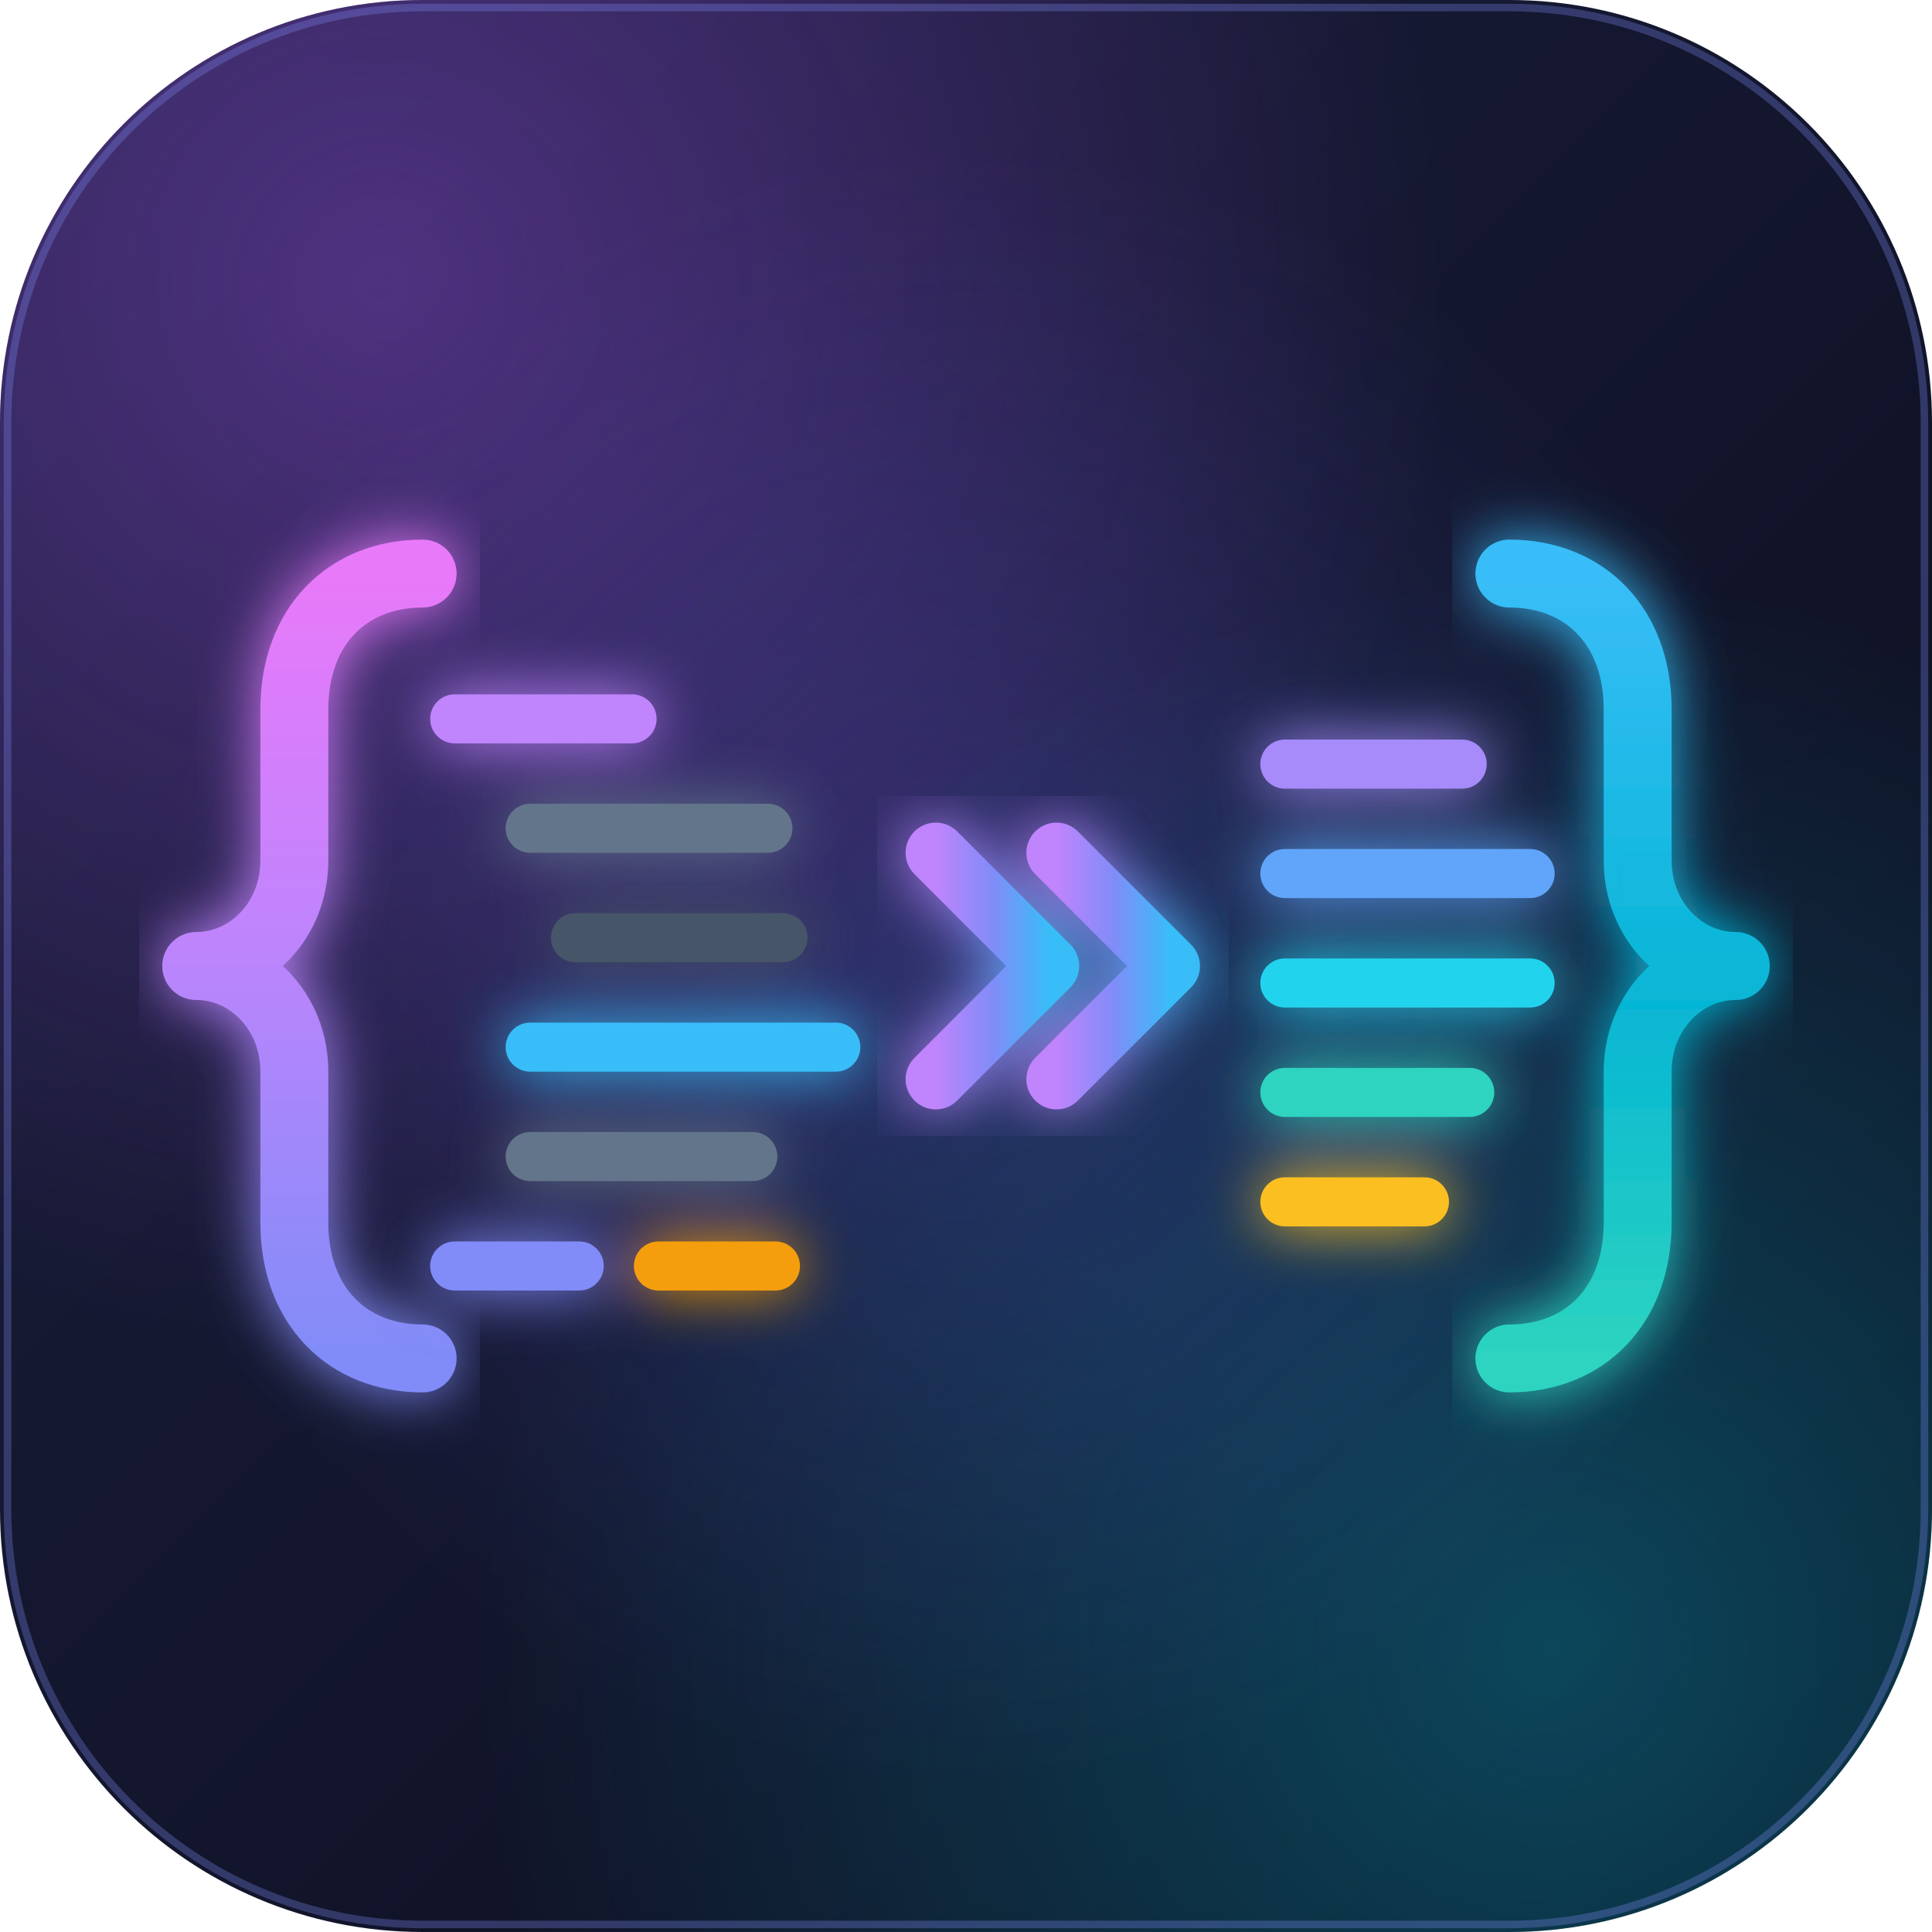
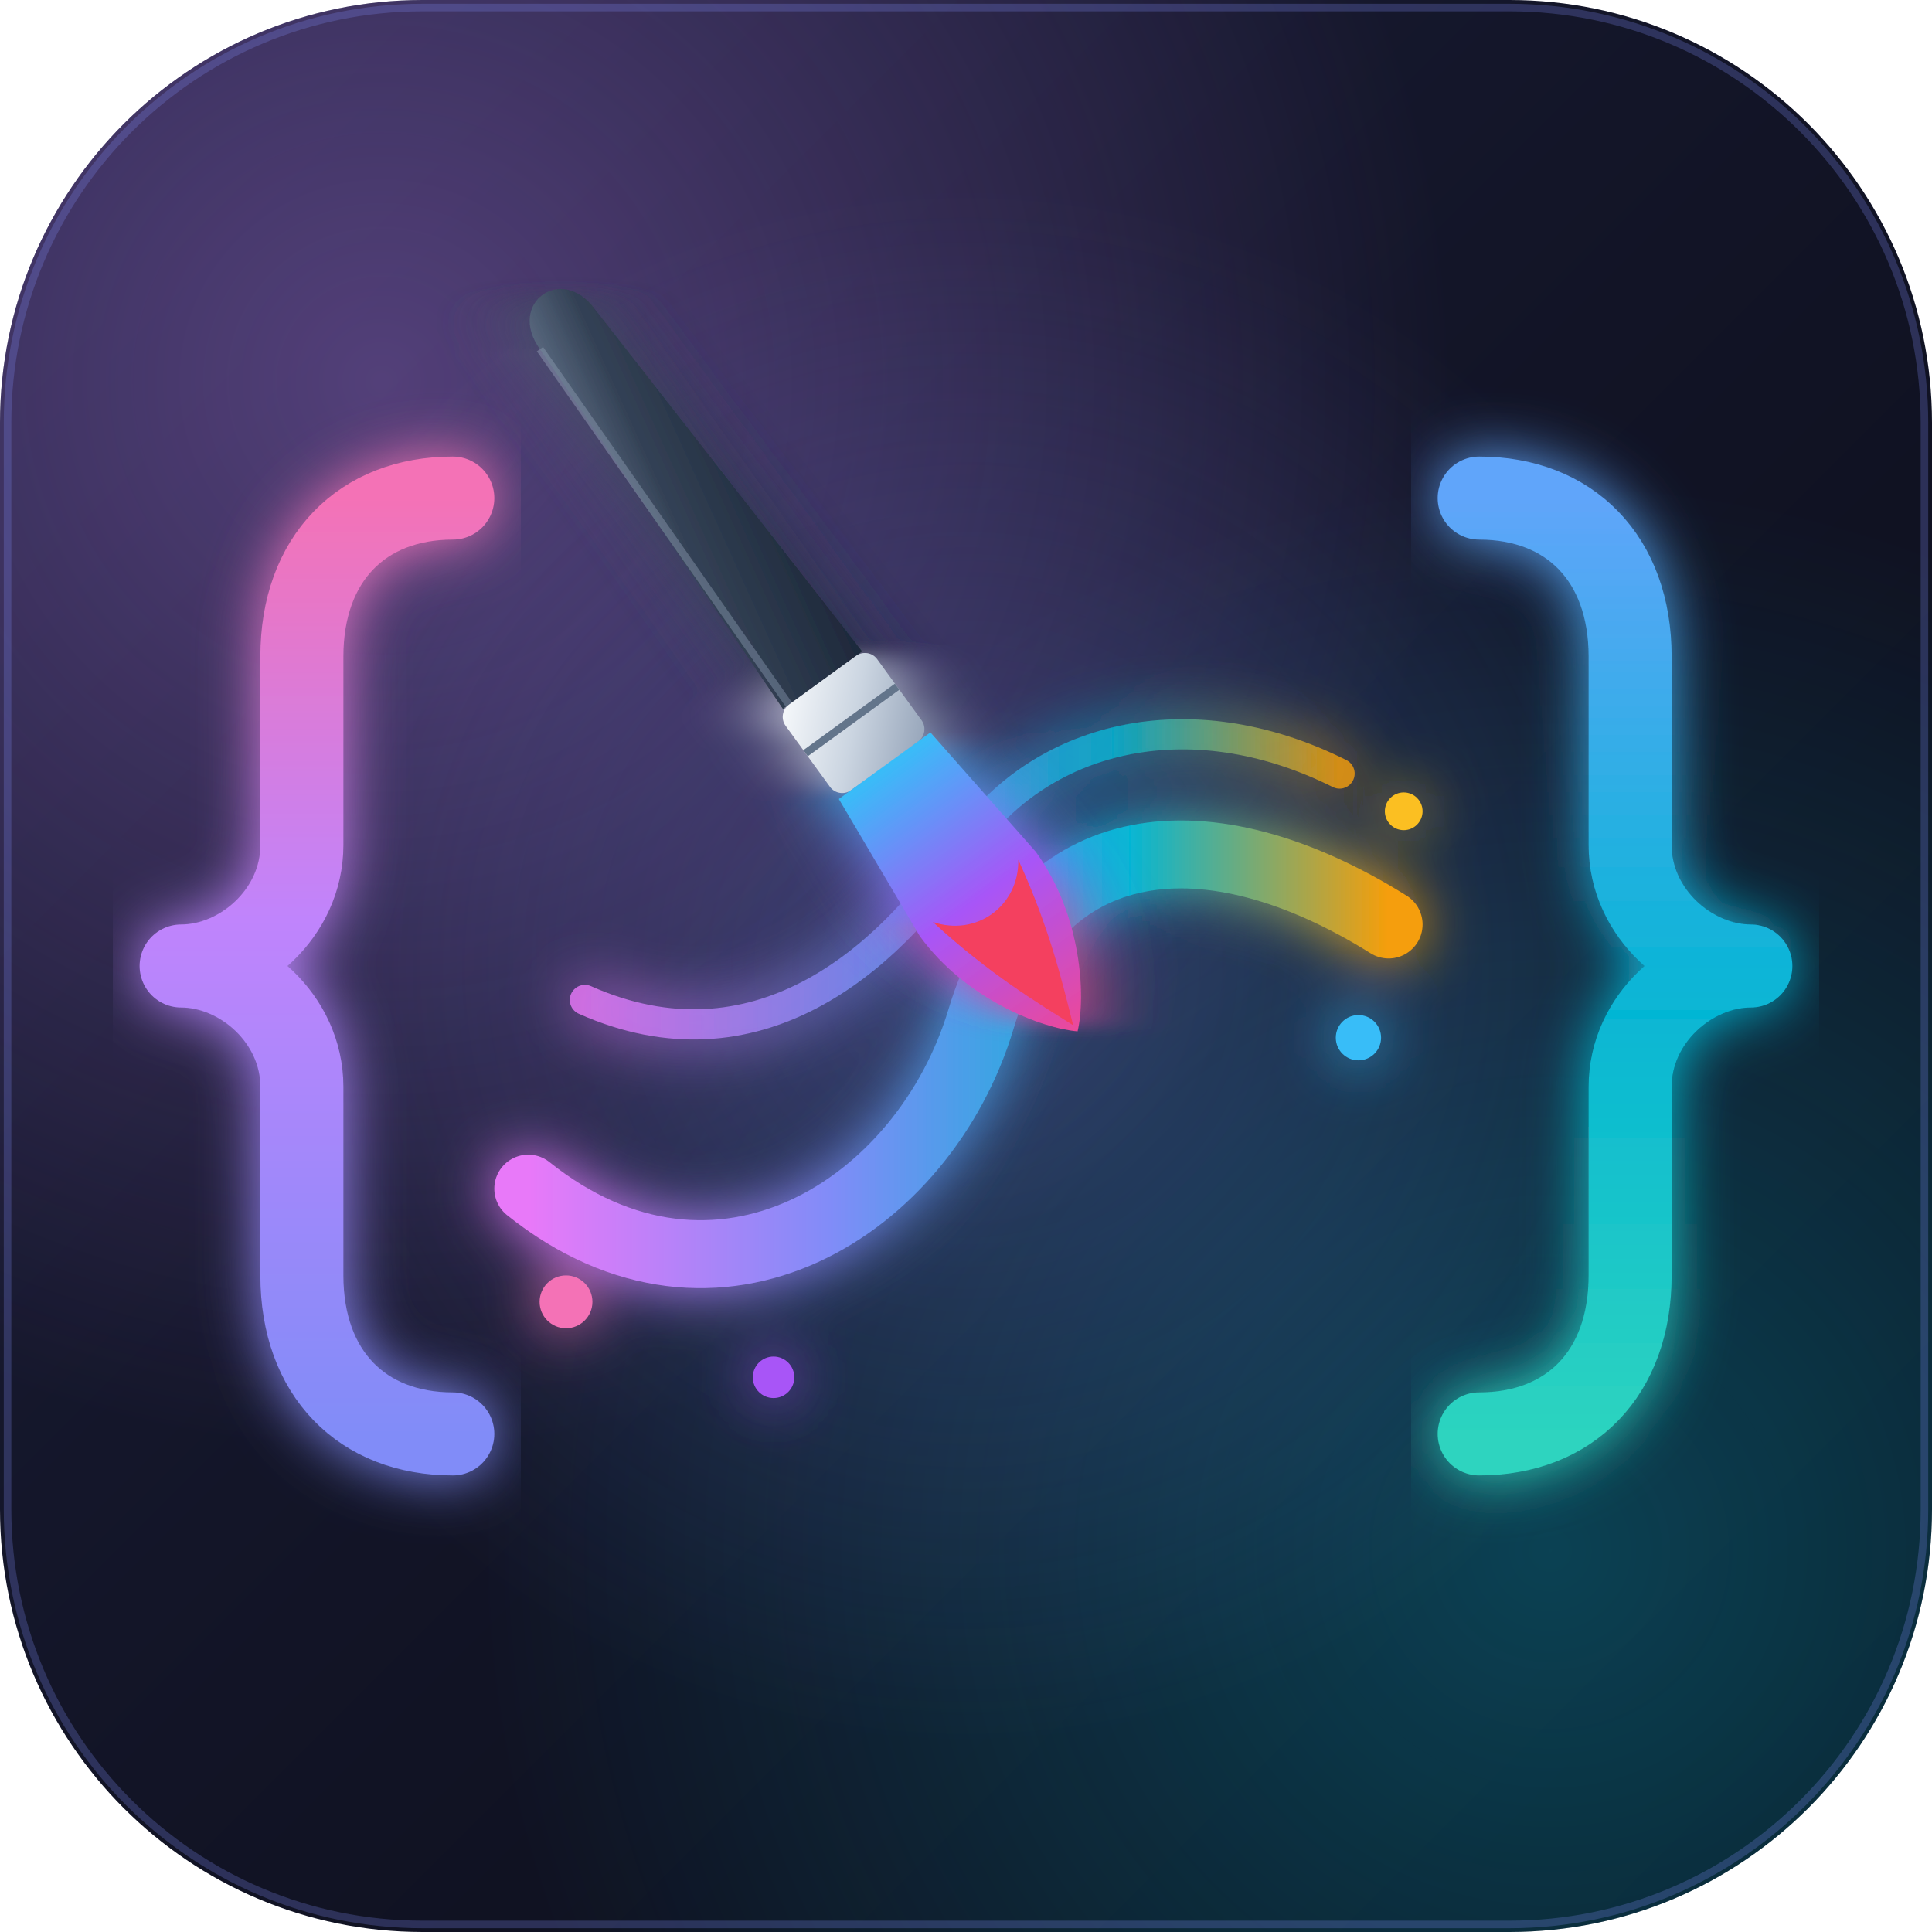
<svg xmlns="http://www.w3.org/2000/svg" viewBox="0 0 512 512" width="512" height="512">
  <defs>
-     <linearGradient id="bgGrad" x1="0%" y1="0%" x2="100%" y2="100%">
-       <stop offset="0%" stop-color="#1a1f3d" />
-       <stop offset="55%" stop-color="#12152b" />
-       <stop offset="100%" stop-color="#0c0e1c" />
+     <linearGradient id="bgGrad1" x1="0%" y1="0%" x2="100%" y2="100%">
+       <stop offset="0%" stop-color="#1c1f3b" />
+       <stop offset="50%" stop-color="#121426" />
+       <stop offset="100%" stop-color="#0a0c16" />
    </linearGradient>
-     <radialGradient id="topGlow" cx="20%" cy="15%" r="55%">
-       <stop offset="0%" stop-color="#a855f7" stop-opacity="0.38" />
-       <stop offset="100%" stop-color="#a855f7" stop-opacity="0" />
+     <radialGradient id="glowL1" cx="20%" cy="20%" r="55%">
+       <stop offset="0%" stop-color="#c084fc" stop-opacity="0.35" />
+       <stop offset="100%" stop-color="#c084fc" stop-opacity="0" />
    </radialGradient>
-     <radialGradient id="botGlow" cx="80%" cy="85%" r="55%">
-       <stop offset="0%" stop-color="#06b6d4" stop-opacity="0.32" />
+     <radialGradient id="glowR1" cx="80%" cy="80%" r="55%">
+       <stop offset="0%" stop-color="#06b6d4" stop-opacity="0.30" />
      <stop offset="100%" stop-color="#06b6d4" stop-opacity="0" />
    </radialGradient>
-     <radialGradient id="centerGlow" cx="50%" cy="50%" r="42%">
-       <stop offset="0%" stop-color="#6366f1" stop-opacity="0.25" />
-       <stop offset="100%" stop-color="#6366f1" stop-opacity="0" />
+     <radialGradient id="centerGlow1" cx="50%" cy="50%" r="40%">
+       <stop offset="0%" stop-color="#818cf8" stop-opacity="0.25" />
+       <stop offset="100%" stop-color="#818cf8" stop-opacity="0" />
    </radialGradient>
-     <linearGradient id="braceLeft" x1="0%" y1="0%" x2="0%" y2="100%">
-       <stop offset="0%" stop-color="#e879f9" />
+     <linearGradient id="braceL1" x1="0%" y1="0%" x2="0%" y2="100%">
+       <stop offset="0%" stop-color="#f472b6" />
      <stop offset="45%" stop-color="#c084fc" />
      <stop offset="100%" stop-color="#818cf8" />
    </linearGradient>
-     <linearGradient id="braceRight" x1="0%" y1="0%" x2="0%" y2="100%">
-       <stop offset="0%" stop-color="#38bdf8" />
+     <linearGradient id="braceR1" x1="0%" y1="0%" x2="0%" y2="100%">
+       <stop offset="0%" stop-color="#60a5fa" />
      <stop offset="55%" stop-color="#06b6d4" />
      <stop offset="100%" stop-color="#2dd4bf" />
    </linearGradient>
-     <linearGradient id="chevGrad" x1="0%" y1="0%" x2="100%" y2="0%">
-       <stop offset="0%" stop-color="#c084fc" />
-       <stop offset="50%" stop-color="#818cf8" />
-       <stop offset="100%" stop-color="#38bdf8" />
+     <linearGradient id="paintWave1" x1="0%" y1="0%" x2="100%" y2="0%">
+       <stop offset="0%" stop-color="#e879f9" />
+       <stop offset="35%" stop-color="#818cf8" />
+       <stop offset="70%" stop-color="#06b6d4" />
+       <stop offset="100%" stop-color="#f59e0b" />
    </linearGradient>
-     <filter id="bloom" x="-25%" y="-25%" width="150%" height="150%">
+     <linearGradient id="brushHandle1" x1="0%" y1="0%" x2="100%" y2="100%">
+       <stop offset="0%" stop-color="#64748b" />
+       <stop offset="40%" stop-color="#334155" />
+       <stop offset="100%" stop-color="#1e293b" />
+     </linearGradient>
+     <linearGradient id="brushFerrule1" x1="0%" y1="0%" x2="100%" y2="100%">
+       <stop offset="0%" stop-color="#f8fafc" />
+       <stop offset="50%" stop-color="#cbd5e1" />
+       <stop offset="100%" stop-color="#94a3b8" />
+     </linearGradient>
+     <linearGradient id="brushBristles1" x1="0%" y1="0%" x2="0%" y2="100%">
+       <stop offset="0%" stop-color="#38bdf8" />
+       <stop offset="50%" stop-color="#a855f7" />
+       <stop offset="100%" stop-color="#ec4899" />
+     </linearGradient>
+     <filter id="bloom1" x="-25%" y="-25%" width="150%" height="150%">
      <feGaussianBlur stdDeviation="8" result="blur" />
      <feMerge>
        <feMergeNode in="blur" />
        <feMergeNode in="SourceGraphic" />
      </feMerge>
    </filter>
  </defs>
-   <rect width="512" height="512" rx="112" fill="url(#bgGrad)" />
-   <rect width="512" height="512" rx="112" fill="url(#topGlow)" />
-   <rect width="512" height="512" rx="112" fill="url(#botGlow)" />
-   <rect width="512" height="512" rx="112" fill="url(#centerGlow)" />
-   <rect width="508" height="508" x="2" y="2" rx="110" fill="none" stroke="#818cf8" stroke-width="2" stroke-opacity="0.30" />
-   <g filter="url(#bloom)">
-     <path d="M 112 152              C 92 152, 78 166, 78 188              L 78 228              C 78 244, 66 256, 52 256              C 66 256, 78 268, 78 284              L 78 324              C 78 346, 92 360, 112 360" fill="none" stroke="url(#braceLeft)" stroke-width="18" stroke-linecap="round" stroke-linejoin="round" />
+   <rect width="512" height="512" rx="112" fill="url(#bgGrad1)" />
+   <rect width="512" height="512" rx="112" fill="url(#glowL1)" />
+   <rect width="512" height="512" rx="112" fill="url(#glowR1)" />
+   <rect width="512" height="512" rx="112" fill="url(#centerGlow1)" />
+   <rect width="508" height="508" x="2" y="2" rx="110" fill="none" stroke="#818cf8" stroke-width="2" stroke-opacity="0.25" />
+   <g filter="url(#bloom1)">
+     <path d="M 120 132 C 96 132, 80 148, 80 174 L 80 224 C 80 242, 64 256, 48 256 C 64 256, 80 270, 80 288 L 80 338 C 80 364, 96 380, 120 380" fill="none" stroke="url(#braceL1)" stroke-width="22" stroke-linecap="round" stroke-linejoin="round" />
  </g>
-   <g filter="url(#bloom)">
-     <path d="M 400 152              C 420 152, 434 166, 434 188              L 434 228              C 434 244, 446 256, 460 256              C 446 256, 434 268, 434 284              L 434 324              C 434 346, 420 360, 400 360" fill="none" stroke="url(#braceRight)" stroke-width="18" stroke-linecap="round" stroke-linejoin="round" />
+   <g filter="url(#bloom1)">
+     <path d="M 392 132 C 416 132, 432 148, 432 174 L 432 224 C 432 242, 448 256, 464 256 C 448 256, 432 270, 432 288 L 432 338 C 432 364, 416 380, 392 380" fill="none" stroke="url(#braceR1)" stroke-width="22" stroke-linecap="round" stroke-linejoin="round" />
  </g>
-   <g filter="url(#bloom)">
-     <rect x="114" y="184" width="60" height="13" rx="6.5" fill="#c084fc" />
-     <rect x="134" y="213" width="76" height="13" rx="6.5" fill="#64748b" />
-     <rect x="146" y="242" width="68" height="13" rx="6.5" fill="#475569" />
-     <rect x="134" y="271" width="94" height="13" rx="6.5" fill="#38bdf8" />
-     <rect x="134" y="300" width="72" height="13" rx="6.5" fill="#64748b" />
-     <rect x="114" y="329" width="46" height="13" rx="6.5" fill="#818cf8" />
-     <rect x="168" y="329" width="44" height="13" rx="6.5" fill="#f59e0b" />
+   <g filter="url(#bloom1)">
+     <path d="M 140 315 C 190 355, 245 320, 260 270 C 275 220, 320 215, 368 245" fill="none" stroke="url(#paintWave1)" stroke-width="18" stroke-linecap="round" />
+     <path d="M 155 265 C 200 285, 235 255, 255 225 C 275 195, 315 185, 355 205" fill="none" stroke="url(#paintWave1)" stroke-width="8" stroke-linecap="round" opacity="0.8" />
+     <circle cx="150" cy="345" r="7" fill="#f472b6" />
+     <circle cx="205" cy="365" r="5.5" fill="#a855f7" />
+     <circle cx="360" cy="275" r="6" fill="#38bdf8" />
+     <circle cx="372" cy="215" r="5" fill="#fbbf24" />
  </g>
-   <g filter="url(#bloom)">
-     <path d="M 248 226 L 278 256 L 248 286" fill="none" stroke="url(#chevGrad)" stroke-width="16" stroke-linecap="round" stroke-linejoin="round" />
-     <path d="M 280 226 L 310 256 L 280 286" fill="none" stroke="url(#chevGrad)" stroke-width="16" stroke-linecap="round" stroke-linejoin="round" />
-   </g>
-   <g filter="url(#bloom)">
-     <rect x="334" y="196" width="60" height="13" rx="6.5" fill="#a78bfa" />
-     <rect x="334" y="225" width="78" height="13" rx="6.5" fill="#60a5fa" />
-     <rect x="334" y="254" width="78" height="13" rx="6.5" fill="#22d3ee" />
-     <rect x="334" y="283" width="62" height="13" rx="6.5" fill="#2dd4bf" />
-     <rect x="334" y="312" width="50" height="13" rx="6.5" fill="#fbbf24" />
+   <g filter="url(#bloom1)" transform="rotate(-36, 265, 245)">
+     <path d="M 256 50 C 256 35, 274 35, 274 50 L 278 165 L 252 165 Z" fill="url(#brushHandle1)" />
+     <path d="M 256 50 L 254 165" stroke="#94a3b8" stroke-width="2" opacity="0.4" />
+     <rect x="250" y="165" width="30" height="28" rx="4" fill="url(#brushFerrule1)" />
+     <line x1="250" y1="178" x2="280" y2="178" stroke="#64748b" stroke-width="2" />
+     <path d="M 250 193 L 246 235 C 246 256, 258 274, 265 280 C 272 274, 284 256, 284 235 L 280 193 Z" fill="url(#brushBristles1)" />
+     <path d="M 251 234 C 255 254, 261 268, 265 278 C 269 268, 275 254, 279 234 C 272 244, 258 244, 251 234 Z" fill="#f43f5e" />
  </g>
</svg>
